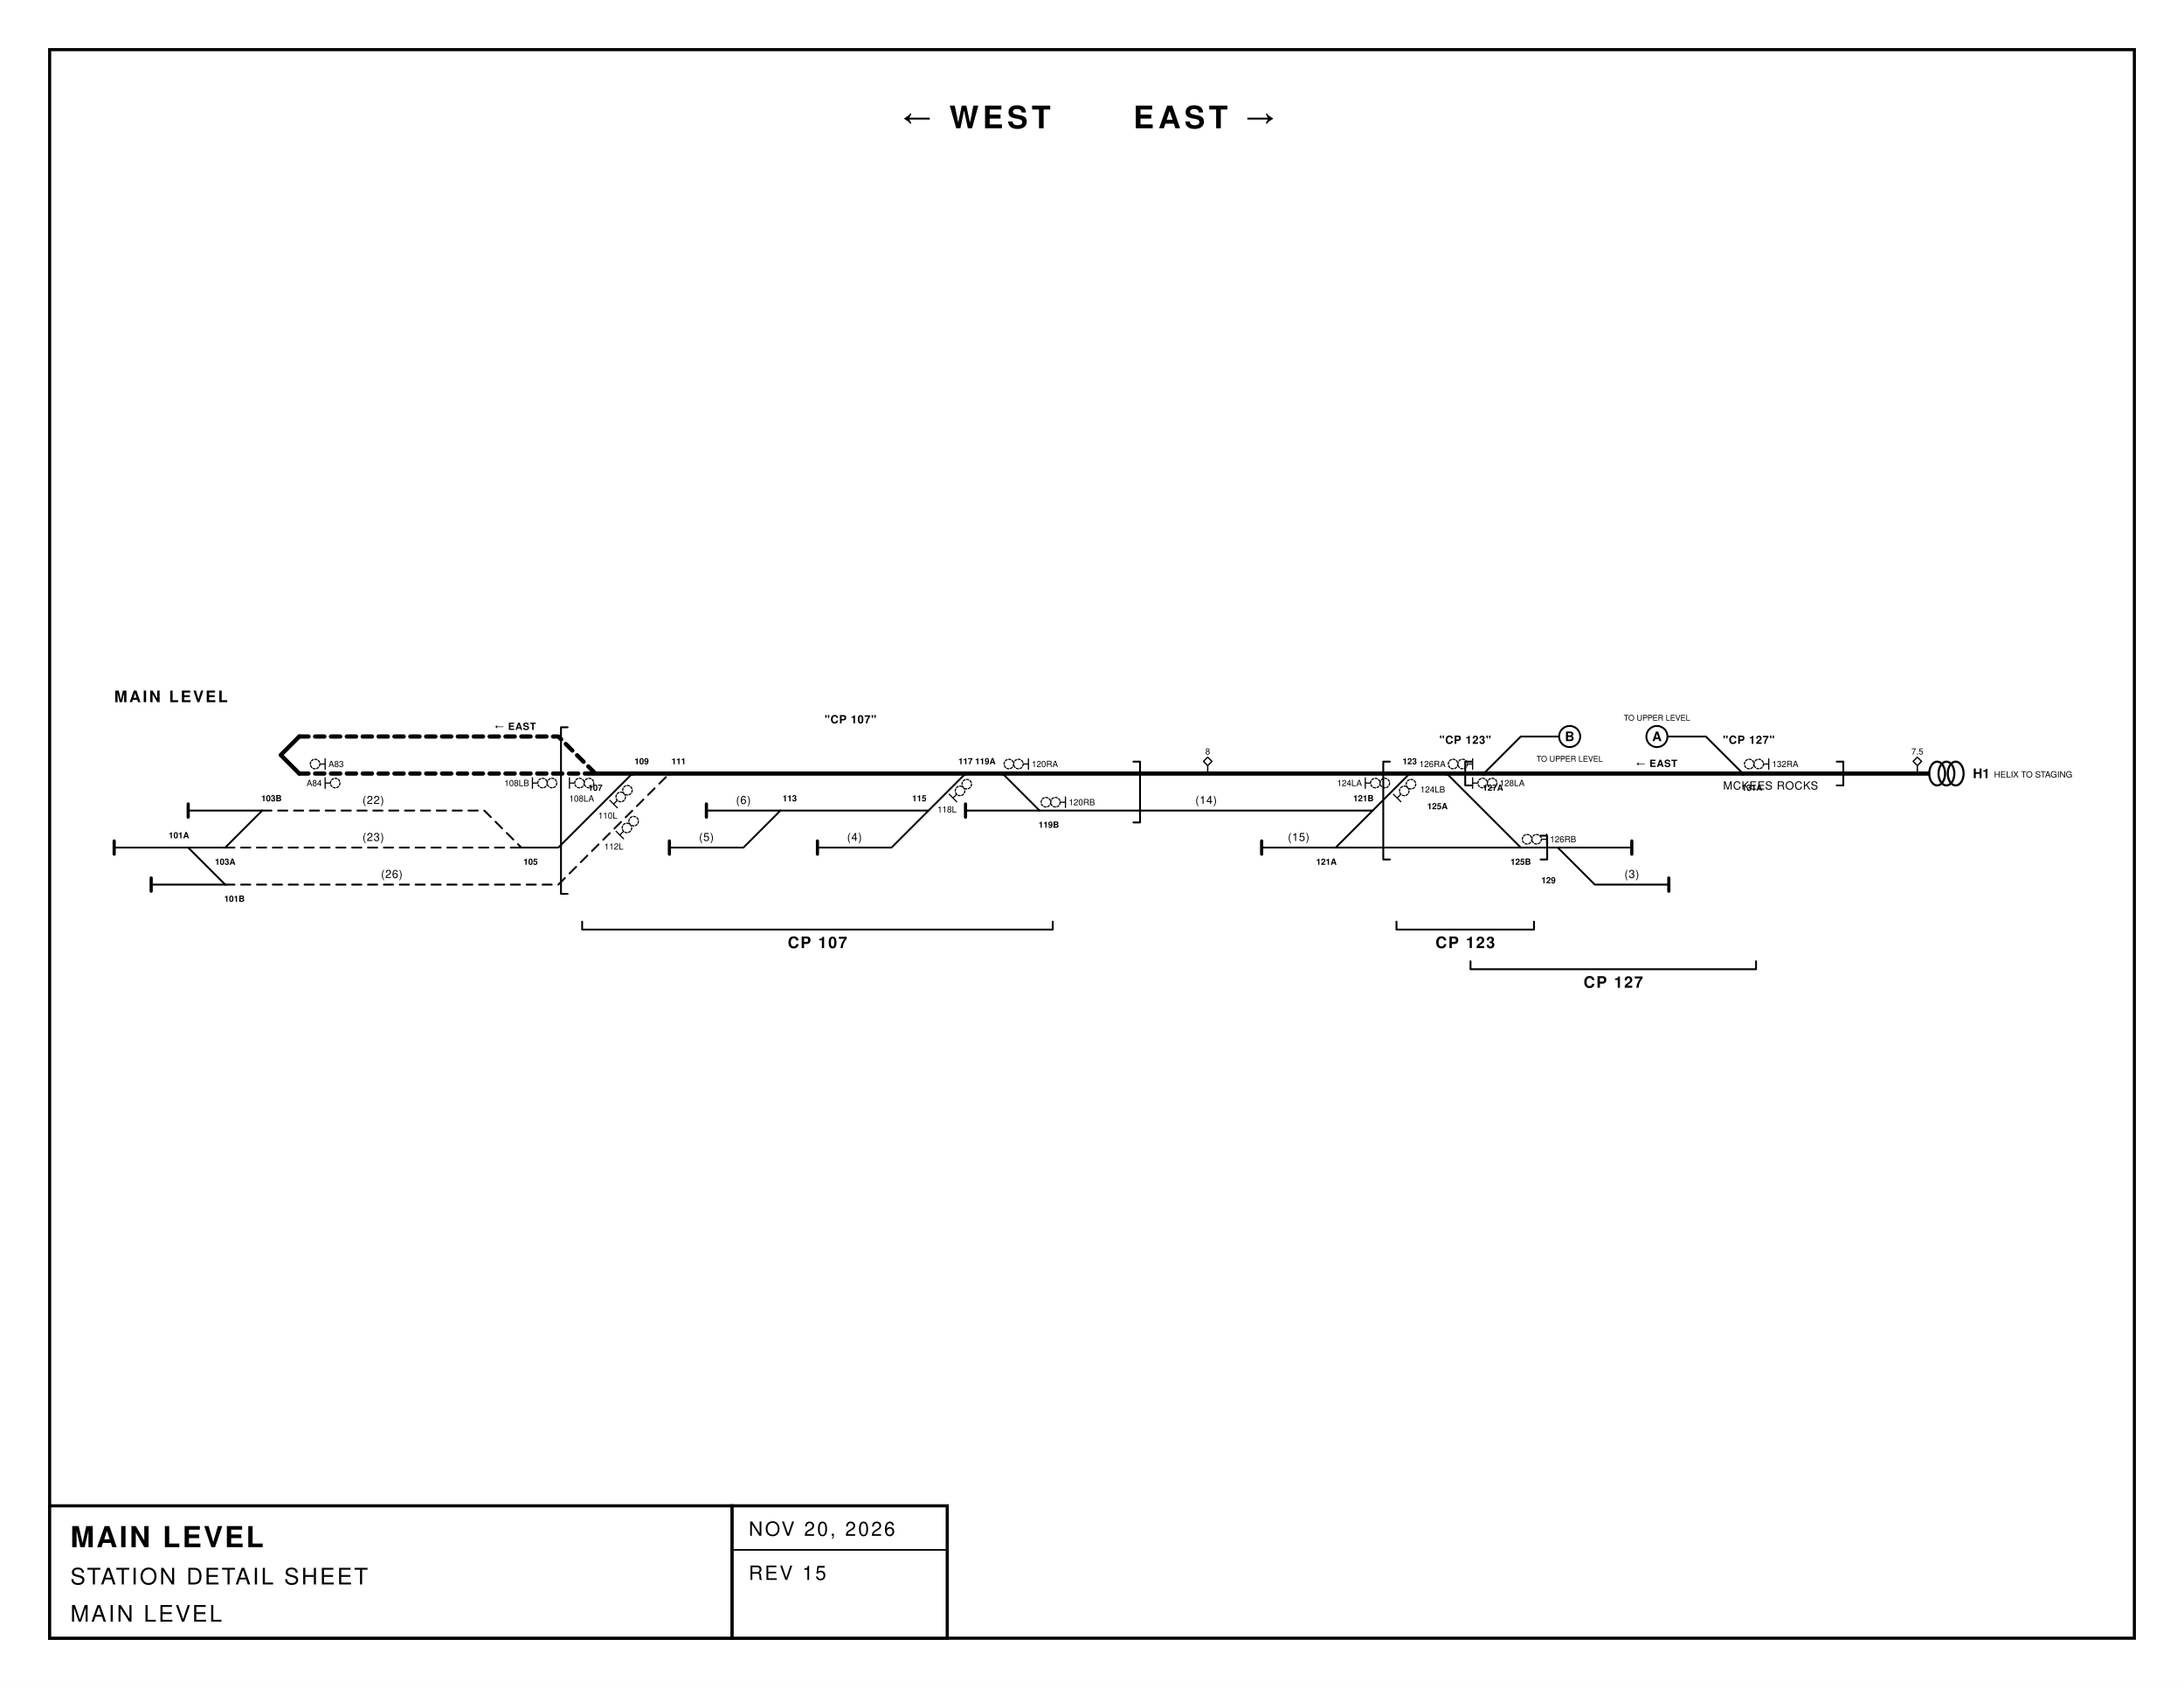
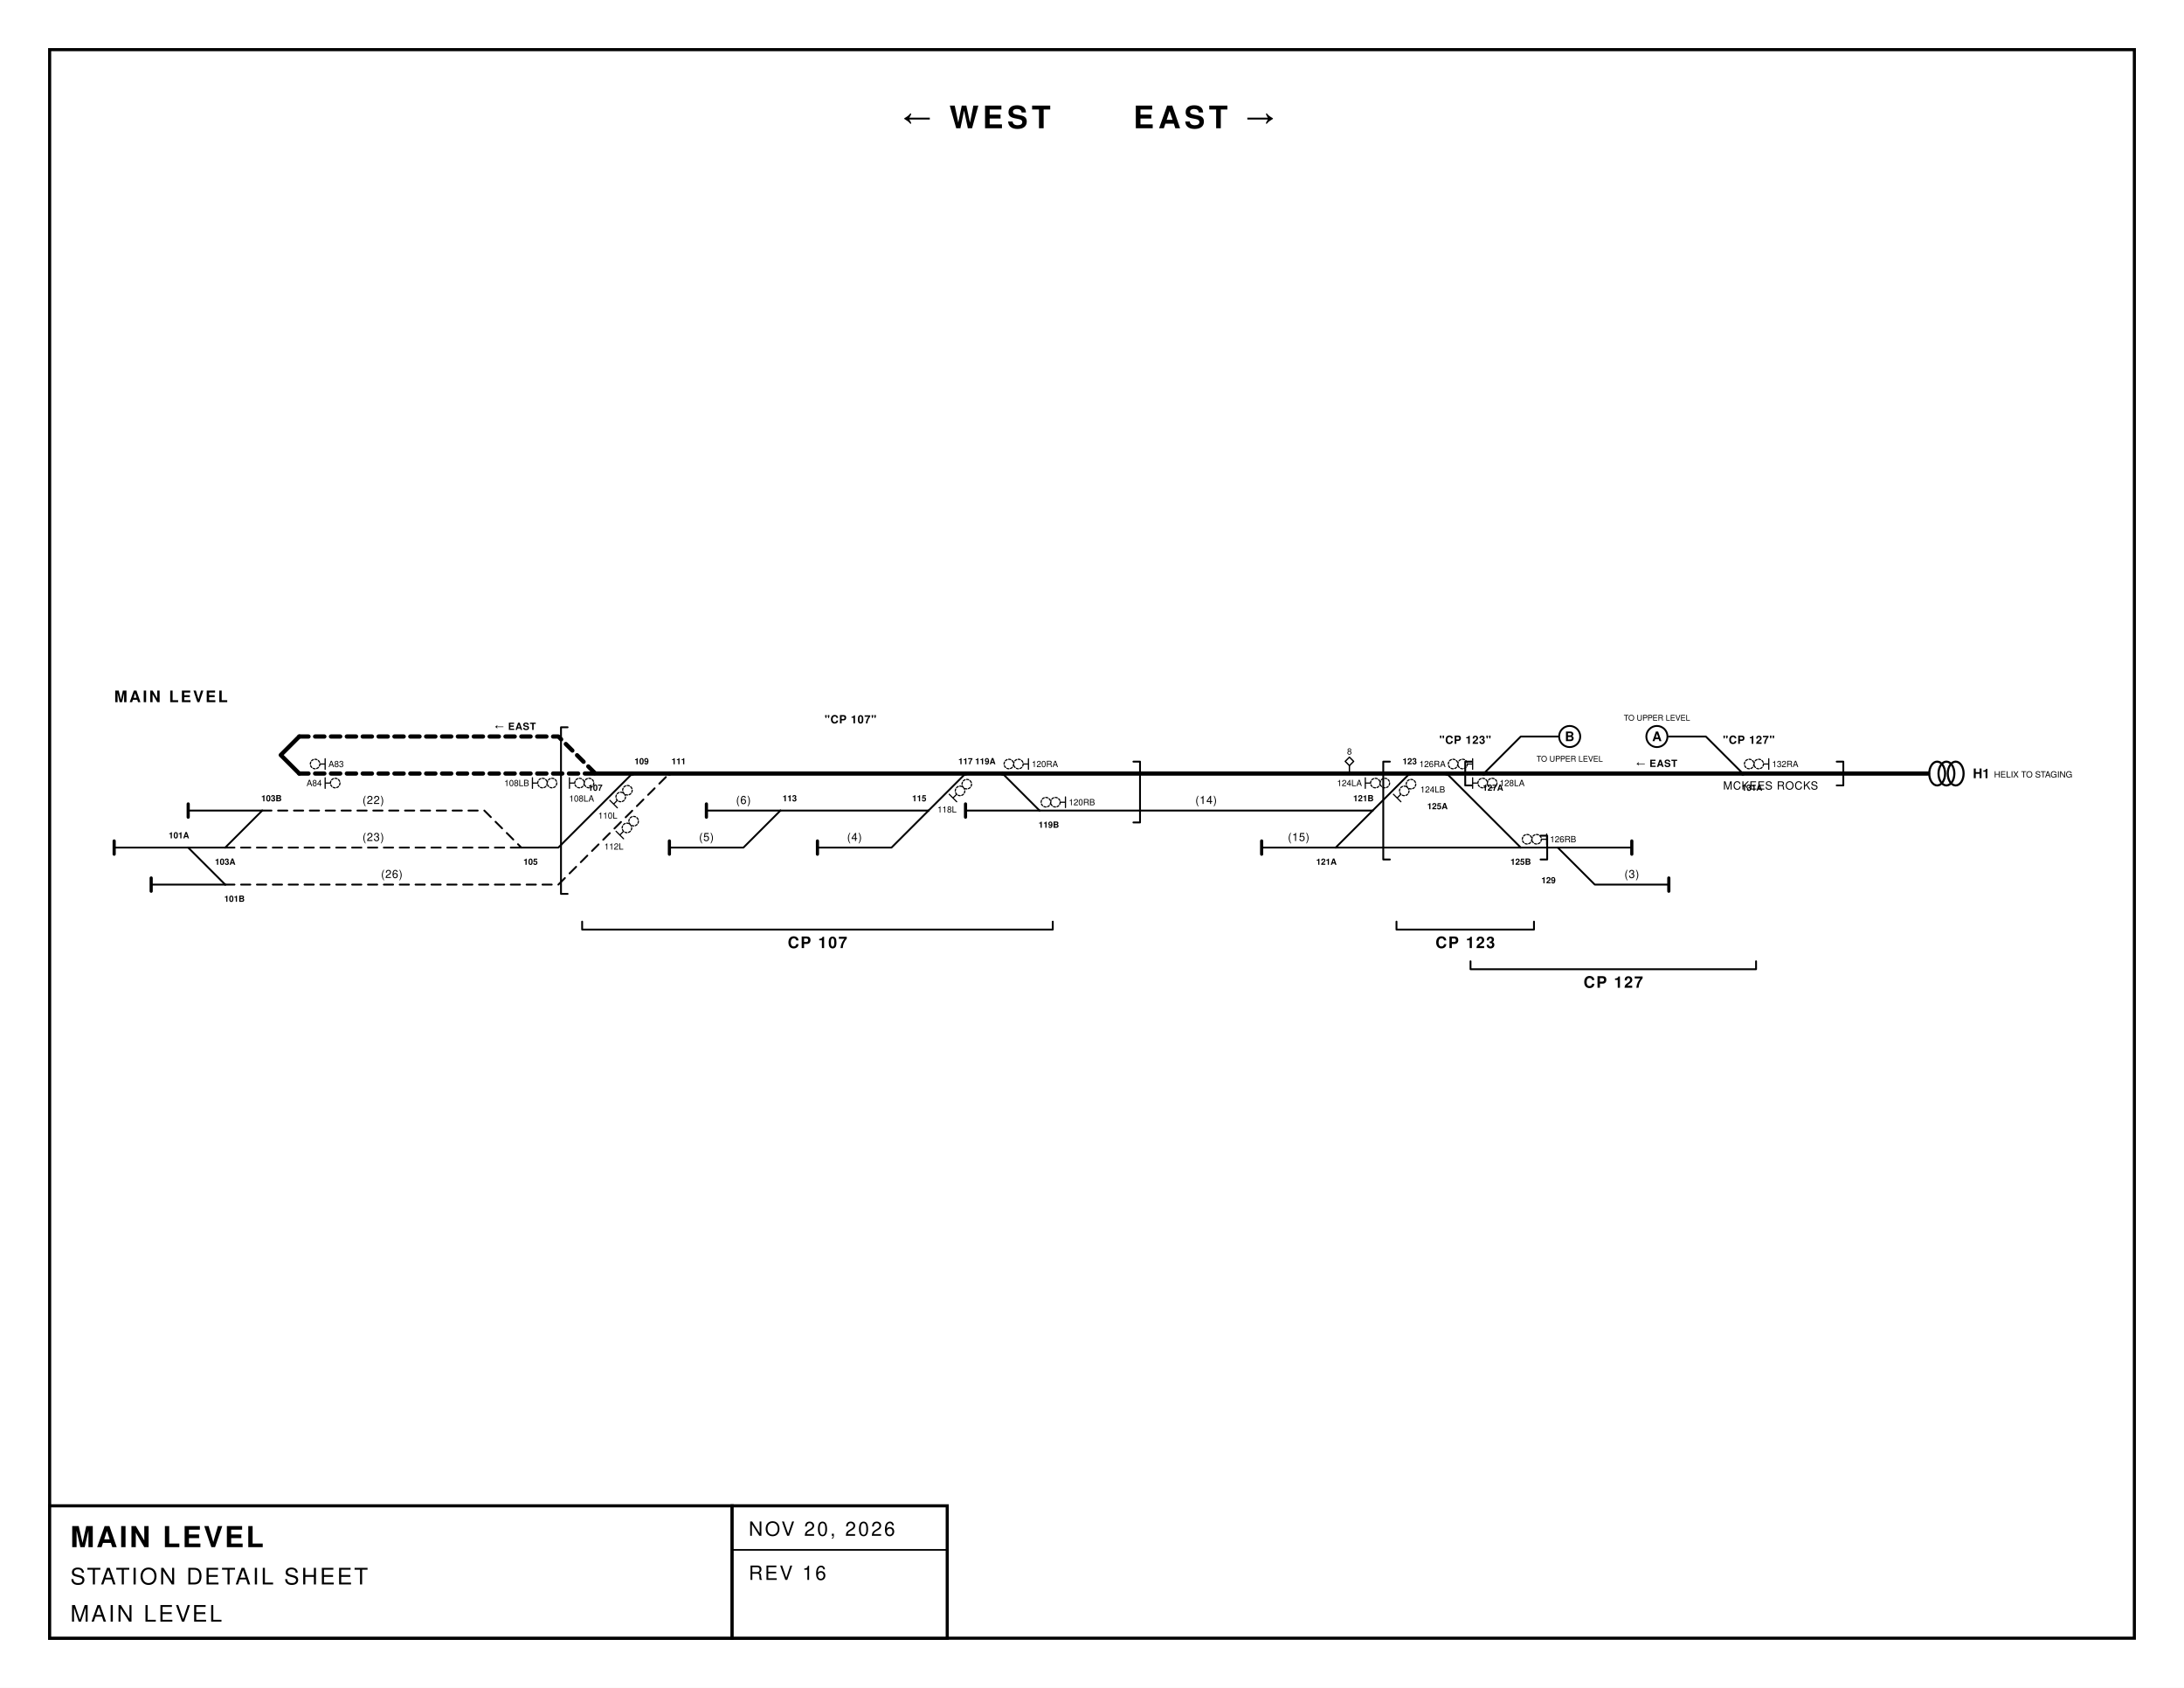
<svg xmlns="http://www.w3.org/2000/svg" viewBox="0 0 1056 816" width="1056" height="816" font-family="'Helvetica Neue',Helvetica,Arial,sans-serif">
  <rect width="1056" height="816" fill="#fff" />
  <rect x="24" y="24" width="1008" height="768" fill="none" stroke="#000" stroke-width="1.5" />
  <g transform="translate(55.2,336.9) scale(0.6392)" fill="none" stroke="#000" stroke-linecap="round" stroke-linejoin="round">
    <path d="M868.0,114.0 L924.0,114.0" stroke-width="1.4" />
    <path d="M924.0,114.0 L1064.0,114.0" stroke-width="1.4" />
    <path d="M1008.0,58.0 L1064.0,114.0" stroke-width="1.4" />
    <path d="M504.0,86.0 L616.0,86.0" stroke-width="1.4" />
    <path d="M448.0,86.0 L504.0,86.0" stroke-width="1.4" />
    <path d="M420.0,114.0 L476.0,114.0 L504.0,86.0" stroke-width="1.4" />
    <path d="M616.0,86.0 L644.0,58.0" stroke-width="1.4" />
    <path d="M532.0,114.0 L588.0,114.0 L616.0,86.0" stroke-width="1.4" />
    <path d="M644.0,58.0 L672.0,58.0" stroke-width="3.2" />
    <path d="M672.0,58.0 L980.0,58.0" stroke-width="3.2" />
    <path d="M392.0,58.0 L420.0,58.0" stroke-width="3.2" />
    <path d="M364.0,58.0 L392.0,58.0" stroke-width="3.2" />
    <path d="M924.0,114.0 L952.0,86.0" stroke-width="1.4" />
    <path d="M308.0,114.0 L336.0,114.0 L392.0,58.0" stroke-width="1.4" />
    <path d="M84.0,114.0 L308.0,114.0" stroke-width="1.4" stroke-dasharray="7 5" />
    <path d="M112.0,86.0 L280.0,86.0 L308.0,114.0" stroke-width="1.4" stroke-dasharray="7 5" />
    <path d="M420.0,58.0 L644.0,58.0" stroke-width="3.2" />
    <path d="M84.0,142.0 L336.0,142.0 L420.0,58.0" stroke-width="1.4" stroke-dasharray="7 5" />
    <path d="M0.0,114.0 L56.0,114.0" stroke-width="1.4" />
    <path d="M56.0,114.0 L84.0,142.0" stroke-width="1.4" />
    <path d="M84.0,114.0 L112.0,86.0" stroke-width="1.4" />
    <path d="M56.0,114.0 L84.0,114.0" stroke-width="1.4" />
    <path d="M980.0,58.0 L1008.0,58.0" stroke-width="3.2" />
    <path d="M1064.0,114.0 L1092.0,114.0" stroke-width="1.4" />
    <path d="M1008.0,58.0 L1036.0,58.0" stroke-width="3.2" />
    <path d="M56.0,86.0 L112.0,86.0" stroke-width="1.4" />
    <path d="M28.0,142.0 L84.0,142.0" stroke-width="1.4" />
    <path d="M140.0,58.0 L364.0,58.0" stroke-width="3.2" stroke-dasharray="7 5" />
    <path d="M140.0,30.0 L336.0,30.0 L364.0,58.0" stroke-width="3.2" stroke-dasharray="7 5" />
    <path d="M1036.0,58.0 L1232.0,58.0" stroke-width="3.2" />
    <path d="M1176.0,30.0 L1204.0,30.0 L1232.0,58.0" stroke-width="1.4" />
    <path d="M1036.0,58.0 L1064.0,30.0 L1092.0,30.0" stroke-width="1.4" />
    <path d="M1092.0,114.0 L1148.0,114.0" stroke-width="1.4" />
    <path d="M1092.0,114.0 L1120.0,142.0 L1176.0,142.0" stroke-width="1.4" />
    <path d="M952.0,86.0 L980.0,58.0" stroke-width="1.4" />
    <path d="M700.0,86.0 L952.0,86.0" stroke-width="1.4" />
    <path d="M644.0,86.0 L700.0,86.0" stroke-width="1.4" />
    <path d="M1232.0,58.0 L1372.0,58.0" stroke-width="3.2" />
    <path d="M672.0,58.0 L700.0,86.0" stroke-width="1.4" />
    <path d="M140.0,30.0 L126.0,44.0 L126.0,44.0 L140.0,58.0" stroke-width="3.2" />
    <path d="M868.0,109.0 L868.0,119.0" stroke-width="2.4" />
    <path d="M448.0,81.0 L448.0,91.0" stroke-width="2.4" />
    <path d="M420.0,109.0 L420.0,119.0" stroke-width="2.4" />
    <path d="M532.0,109.0 L532.0,119.0" stroke-width="2.4" />
    <path d="M0.0,109.0 L0.0,119.0" stroke-width="2.4" />
    <path d="M56.0,81.0 L56.0,91.0" stroke-width="2.4" />
    <path d="M28.0,137.0 L28.0,147.0" stroke-width="2.4" />
    <circle cx="1167.0" cy="30.0" r="8" stroke-width="1.4" fill="#fff" />
    <circle cx="1101.0" cy="30.0" r="8" stroke-width="1.4" fill="#fff" />
    <path d="M1148.0,109.0 L1148.0,119.0" stroke-width="2.4" />
    <path d="M1176.0,137.0 L1176.0,147.0" stroke-width="2.4" />
    <path d="M644.0,81.0 L644.0,91.0" stroke-width="2.4" />
    <ellipse cx="1379.0" cy="58.0" rx="6" ry="9" stroke-width="1.6" />
    <ellipse cx="1386.0" cy="58.0" rx="6" ry="9" stroke-width="1.6" />
    <ellipse cx="1393.0" cy="58.0" rx="6" ry="9" stroke-width="1.6" />
    <path d="M354.0,170 L354.0,176 L710.0,176 L710.0,170" stroke-width="1.4" />
    <path d="M970.0,170 L970.0,176 L1074.0,176 L1074.0,170" stroke-width="1.4" />
    <path d="M1026.0,200 L1026.0,206 L1242.0,206 L1242.0,200" stroke-width="1.4" />
    <path d="M159.6,46.8 L159.6,54.8 M159.6,50.8 L155.6,50.8" stroke-width="0.9" />
    <circle cx="152.0" cy="50.8" r="3.6" stroke-width="0.9" fill="#fff" stroke-dasharray="1.6 1.2" />
    <path d="M159.6,61.2 L159.6,69.2 M159.6,65.2 L163.6,65.2" stroke-width="0.9" />
    <circle cx="167.2" cy="65.2" r="3.6" stroke-width="0.9" fill="#fff" stroke-dasharray="1.6 1.2" />
    <path d="M344.4,61.2 L344.4,69.2 M344.4,65.2 L348.4,65.2" stroke-width="0.9" />
    <circle cx="352.0" cy="65.2" r="3.6" stroke-width="0.9" fill="#fff" stroke-dasharray="1.6 1.2" />
    <circle cx="359.2" cy="65.2" r="3.6" stroke-width="0.9" fill="#fff" stroke-dasharray="1.6 1.2" />
    <path d="M316.4,61.2 L316.4,69.2 M316.4,65.2 L320.4,65.2" stroke-width="0.9" />
    <circle cx="324.0" cy="65.2" r="3.6" stroke-width="0.9" fill="#fff" stroke-dasharray="1.6 1.2" />
    <circle cx="331.2" cy="65.2" r="3.6" stroke-width="0.9" fill="#fff" stroke-dasharray="1.6 1.2" />
    <g transform="translate(377.8,81.1) rotate(-45.0)">
      <path d="M0,-4.0 L0,4.0 M0,0 L4.0,0" stroke-width="0.9" />
      <circle cx="7.6" cy="0" r="3.6" stroke-width="0.9" fill="#fff" stroke-dasharray="1.6 1.2" />
      <circle cx="14.8" cy="0" r="3.6" stroke-width="0.9" fill="#fff" stroke-dasharray="1.6 1.2" />
    </g>
    <g transform="translate(382.5,104.5) rotate(-45.0)">
      <path d="M0,-4.0 L0,4.0 M0,0 L4.0,0" stroke-width="0.9" />
      <circle cx="7.6" cy="0" r="3.6" stroke-width="0.9" fill="#fff" stroke-dasharray="1.6 1.2" />
      <circle cx="14.8" cy="0" r="3.6" stroke-width="0.9" fill="#fff" stroke-dasharray="1.6 1.2" />
    </g>
    <g transform="translate(634.5,76.5) rotate(-45.0)">
      <path d="M0,-4.0 L0,4.0 M0,0 L4.0,0" stroke-width="0.9" />
      <circle cx="7.6" cy="0" r="3.6" stroke-width="0.9" fill="#fff" stroke-dasharray="1.6 1.2" />
      <circle cx="14.8" cy="0" r="3.6" stroke-width="0.9" fill="#fff" stroke-dasharray="1.6 1.2" />
    </g>
    <path d="M691.6,46.8 L691.6,54.8 M691.6,50.8 L687.6,50.8" stroke-width="0.9" />
    <circle cx="684.0" cy="50.8" r="3.6" stroke-width="0.9" fill="#fff" stroke-dasharray="1.6 1.2" />
    <circle cx="676.8" cy="50.8" r="3.6" stroke-width="0.9" fill="#fff" stroke-dasharray="1.6 1.2" />
    <path d="M719.6,75.7 L719.6,83.7 M719.6,79.7 L715.6,79.7" stroke-width="0.9" />
    <circle cx="712.0" cy="79.7" r="3.6" stroke-width="0.9" fill="#fff" stroke-dasharray="1.6 1.2" />
    <circle cx="704.8" cy="79.7" r="3.6" stroke-width="0.9" fill="#fff" stroke-dasharray="1.6 1.2" />
    <path d="M946.4,61.2 L946.4,69.2 M946.4,65.2 L950.4,65.2" stroke-width="0.9" />
    <circle cx="954.0" cy="65.2" r="3.6" stroke-width="0.9" fill="#fff" stroke-dasharray="1.6 1.2" />
    <circle cx="961.2" cy="65.2" r="3.6" stroke-width="0.9" fill="#fff" stroke-dasharray="1.6 1.2" />
    <g transform="translate(970.5,76.5) rotate(-45.0)">
      <path d="M0,-4.0 L0,4.0 M0,0 L4.0,0" stroke-width="0.9" />
      <circle cx="7.6" cy="0" r="3.6" stroke-width="0.9" fill="#fff" stroke-dasharray="1.6 1.2" />
      <circle cx="14.8" cy="0" r="3.6" stroke-width="0.9" fill="#fff" stroke-dasharray="1.6 1.2" />
    </g>
    <path d="M1027.6,46.8 L1027.6,54.8 M1027.6,50.8 L1023.6,50.8" stroke-width="0.9" />
    <circle cx="1020.0" cy="50.8" r="3.6" stroke-width="0.9" fill="#fff" stroke-dasharray="1.6 1.2" />
    <circle cx="1012.8" cy="50.8" r="3.6" stroke-width="0.9" fill="#fff" stroke-dasharray="1.6 1.2" />
    <path d="M1083.6,103.7 L1083.6,111.7 M1083.6,107.7 L1079.6,107.7" stroke-width="0.9" />
    <circle cx="1076.0" cy="107.7" r="3.6" stroke-width="0.9" fill="#fff" stroke-dasharray="1.6 1.2" />
    <circle cx="1068.8" cy="107.7" r="3.6" stroke-width="0.9" fill="#fff" stroke-dasharray="1.6 1.2" />
    <path d="M1027.6,61.2 L1027.6,69.2 M1027.6,65.2 L1031.6,65.2" stroke-width="0.9" />
    <circle cx="1035.2" cy="65.2" r="3.6" stroke-width="0.9" fill="#fff" stroke-dasharray="1.6 1.2" />
    <circle cx="1042.4" cy="65.2" r="3.6" stroke-width="0.9" fill="#fff" stroke-dasharray="1.6 1.2" />
    <path d="M1251.6,46.8 L1251.6,54.8 M1251.6,50.8 L1247.6,50.8" stroke-width="0.9" />
    <circle cx="1244.0" cy="50.8" r="3.6" stroke-width="0.9" fill="#fff" stroke-dasharray="1.6 1.2" />
    <circle cx="1236.8" cy="50.8" r="3.6" stroke-width="0.9" fill="#fff" stroke-dasharray="1.6 1.2" />
    <path d="M343.0,23.0 L338.0,23.0 L338.0,149.0 L343.0,149.0" stroke-width="1.4" />
    <path d="M771.0,49.0 L776.0,49.0 L776.0,95.0 L771.0,95.0" stroke-width="1.4" />
    <path d="M965.0,49.0 L960.0,49.0 L960.0,123.0 L965.0,123.0" stroke-width="1.4" />
    <path d="M1079.0,105.0 L1084.0,105.0 L1084.0,123.0 L1079.0,123.0" stroke-width="1.4" />
    <path d="M1027.0,49.0 L1022.0,49.0 L1022.0,67.0 L1027.0,67.0" stroke-width="1.4" />
    <path d="M1303.0,49.0 L1308.0,49.0 L1308.0,67.0 L1303.0,67.0" stroke-width="1.4" />
-     <path d="M1364.0,58.0 L1364.0,52.0" stroke-width="1" />
-     <path d="M1364.0,45.6 L1367.2,48.8 L1364.0,52.0 L1360.8,48.8 Z" stroke-width="1" fill="#fff" />
-     <path d="M827.2,58.0 L827.2,52.0" stroke-width="1" />
-     <path d="M827.2,45.6 L830.4,48.8 L827.2,52.0 L824.0,48.8 Z" stroke-width="1" fill="#fff" />
+     <path d="M934.4,58.0 L934.4,52.0" stroke-width="1" />
+     <path d="M934.4,45.6 L937.6,48.8 L934.4,52.0 L931.2,48.8 Z" stroke-width="1" fill="#fff" />
    <text x="0.0" y="4.0" font-size="12" text-anchor="start" font-weight="bold" fill="#000" stroke="none" letter-spacing="1.5">MAIN LEVEL</text>
    <text x="1167.0" y="33.5" font-size="10" text-anchor="middle" font-weight="bold" fill="#000" stroke="none">A</text>
    <text x="1101.0" y="33.5" font-size="10" text-anchor="middle" font-weight="bold" fill="#000" stroke="none">B</text>
    <text x="1406.0" y="61.5" font-size="10" text-anchor="start" font-weight="bold" fill="#000" stroke="none">H1</text>
    <text x="1422.0" y="61.0" font-size="6.5" text-anchor="start" font-weight="normal" fill="#000" stroke="none">HELIX TO STAGING</text>
    <text x="532.0" y="190.0" font-size="12" text-anchor="middle" font-weight="bold" fill="#000" stroke="none" letter-spacing="1">CP 107</text>
    <text x="1022.0" y="190.0" font-size="12" text-anchor="middle" font-weight="bold" fill="#000" stroke="none" letter-spacing="1">CP 123</text>
    <text x="1134.0" y="220.0" font-size="12" text-anchor="middle" font-weight="bold" fill="#000" stroke="none" letter-spacing="1">CP 127</text>
    <text x="373.4" y="92.1" font-size="6.5" text-anchor="middle" font-weight="normal" fill="#000" stroke="none">110L</text>
    <text x="364.0" y="71.0" font-size="6.5" text-anchor="middle" font-weight="bold" fill="#000" stroke="none">107</text>
    <text x="1043.0" y="71.0" font-size="6.5" text-anchor="middle" font-weight="bold" fill="#000" stroke="none">127A</text>
    <text x="1048.0" y="67.5" font-size="6.5" text-anchor="start" font-weight="normal" fill="#000" stroke="none">128LA</text>
    <text x="1253.0" y="70.1" font-size="8.5" text-anchor="middle" font-weight="normal" fill="#000" stroke="none" letter-spacing="0.4">MCKEES ROCKS</text>
    <text x="1239.0" y="71.0" font-size="6.5" text-anchor="middle" font-weight="bold" fill="#000" stroke="none">131A</text>
    <text x="353.6" y="79.2" font-size="6.5" text-anchor="middle" font-weight="normal" fill="#000" stroke="none">108LA</text>
    <text x="943.9" y="67.5" font-size="6.5" text-anchor="end" font-weight="normal" fill="#000" stroke="none">124LA</text>
    <text x="162.1" y="53.1" font-size="6.5" text-anchor="start" font-weight="normal" fill="#000" stroke="none">A83</text>
    <text x="313.9" y="67.5" font-size="6.5" text-anchor="end" font-weight="normal" fill="#000" stroke="none">108LB</text>
    <text x="722.1" y="82.0" font-size="6.5" text-anchor="start" font-weight="normal" fill="#000" stroke="none">120RB</text>
    <text x="988.0" y="72.4" font-size="6.5" text-anchor="start" font-weight="normal" fill="#000" stroke="none">124LB</text>
    <text x="1007.2" y="53.1" font-size="6.5" text-anchor="end" font-weight="normal" fill="#000" stroke="none">126RA</text>
    <text x="1086.1" y="110.0" font-size="6.5" text-anchor="start" font-weight="normal" fill="#000" stroke="none">126RB</text>
    <text x="1254.1" y="53.1" font-size="6.5" text-anchor="start" font-weight="normal" fill="#000" stroke="none">132RA</text>
    <text x="945.0" y="79.0" font-size="6.5" text-anchor="middle" font-weight="bold" fill="#000" stroke="none">121B</text>
    <text x="659.0" y="51.0" font-size="6.5" text-anchor="middle" font-weight="bold" fill="#000" stroke="none">119A</text>
    <text x="694.1" y="53.1" font-size="6.5" text-anchor="start" font-weight="normal" fill="#000" stroke="none">120RA</text>
    <text x="1166.7" y="53.0" font-size="7.5" text-anchor="middle" font-weight="bold" fill="#000" stroke="none" letter-spacing="0.4">← EAST</text>
    <text x="157.1" y="67.5" font-size="6.5" text-anchor="end" font-weight="normal" fill="#000" stroke="none">A84</text>
    <text x="644.0" y="51.0" font-size="6.5" text-anchor="middle" font-weight="bold" fill="#000" stroke="none">117</text>
    <text x="1167.0" y="18.0" font-size="6" text-anchor="middle" font-weight="normal" fill="#000" stroke="none">TO UPPER LEVEL</text>
    <text x="1101.0" y="49.0" font-size="6" text-anchor="middle" font-weight="normal" fill="#000" stroke="none">TO UPPER LEVEL</text>
    <text x="1001.0" y="85.0" font-size="6.5" text-anchor="middle" font-weight="bold" fill="#000" stroke="none">125A</text>
    <text x="980.0" y="51.0" font-size="6.5" text-anchor="middle" font-weight="bold" fill="#000" stroke="none">123</text>
    <text x="630.0" y="87.5" font-size="6.5" text-anchor="middle" font-weight="normal" fill="#000" stroke="none">118L</text>
    <text x="303.3" y="25.0" font-size="7.5" text-anchor="middle" font-weight="bold" fill="#000" stroke="none" letter-spacing="0.4">← EAST</text>
    <text x="378.0" y="115.5" font-size="6.5" text-anchor="middle" font-weight="normal" fill="#000" stroke="none">112L</text>
    <text x="1085.0" y="141.0" font-size="6.5" text-anchor="middle" font-weight="bold" fill="#000" stroke="none">129</text>
    <text x="1064.0" y="127.0" font-size="6.5" text-anchor="middle" font-weight="bold" fill="#000" stroke="none">125B</text>
    <text x="49.0" y="107.0" font-size="6.5" text-anchor="middle" font-weight="bold" fill="#000" stroke="none">101A</text>
    <text x="119.0" y="79.0" font-size="6.5" text-anchor="middle" font-weight="bold" fill="#000" stroke="none">103B</text>
    <text x="1236.5" y="35.5" font-size="8.5" text-anchor="middle" font-weight="bold" fill="#000" stroke="none" letter-spacing="0.4">"CP 127"</text>
    <text x="399.0" y="51.0" font-size="6.5" text-anchor="middle" font-weight="bold" fill="#000" stroke="none">109</text>
    <text x="84.0" y="127.0" font-size="6.5" text-anchor="middle" font-weight="bold" fill="#000" stroke="none">103A</text>
    <text x="1022.0" y="35.5" font-size="8.5" text-anchor="middle" font-weight="bold" fill="#000" stroke="none" letter-spacing="0.4">"CP 123"</text>
    <text x="896.0" y="109.0" font-size="8.5" text-anchor="middle" font-weight="normal" fill="#000" stroke="none" letter-spacing="0.4">(15)</text>
    <text x="476.0" y="81.0" font-size="8.5" text-anchor="middle" font-weight="normal" fill="#000" stroke="none" letter-spacing="0.4">(6)</text>
    <text x="826.0" y="81.0" font-size="8.5" text-anchor="middle" font-weight="normal" fill="#000" stroke="none" letter-spacing="0.4">(14)</text>
-     <text x="1364.0" y="43.6" font-size="6.5" text-anchor="middle" font-weight="normal" fill="#000" stroke="none">7.5</text>
+     <text x="934.4" y="43.6" font-size="6.5" text-anchor="middle" font-weight="normal" fill="#000" stroke="none">8</text>
    <text x="609.0" y="79.0" font-size="6.5" text-anchor="middle" font-weight="bold" fill="#000" stroke="none">115</text>
    <text x="448.0" y="109.0" font-size="8.5" text-anchor="middle" font-weight="normal" fill="#000" stroke="none" letter-spacing="0.4">(5)</text>
    <text x="560.0" y="109.0" font-size="8.5" text-anchor="middle" font-weight="normal" fill="#000" stroke="none" letter-spacing="0.4">(4)</text>
    <text x="196.0" y="109.0" font-size="8.5" text-anchor="middle" font-weight="normal" fill="#000" stroke="none" letter-spacing="0.4">(23)</text>
    <text x="196.0" y="81.0" font-size="8.5" text-anchor="middle" font-weight="normal" fill="#000" stroke="none" letter-spacing="0.4">(22)</text>
    <text x="210.0" y="137.0" font-size="8.5" text-anchor="middle" font-weight="normal" fill="#000" stroke="none" letter-spacing="0.4">(26)</text>
    <text x="1148.0" y="137.0" font-size="8.5" text-anchor="middle" font-weight="normal" fill="#000" stroke="none" letter-spacing="0.4">(3)</text>
-     <text x="827.2" y="43.6" font-size="6.5" text-anchor="middle" font-weight="normal" fill="#000" stroke="none">8</text>
    <text x="427.0" y="51.0" font-size="6.5" text-anchor="middle" font-weight="bold" fill="#000" stroke="none">111</text>
    <text x="917.0" y="127.0" font-size="6.5" text-anchor="middle" font-weight="bold" fill="#000" stroke="none">121A</text>
    <text x="707.0" y="99.0" font-size="6.5" text-anchor="middle" font-weight="bold" fill="#000" stroke="none">119B</text>
    <text x="511.0" y="79.0" font-size="6.5" text-anchor="middle" font-weight="bold" fill="#000" stroke="none">113</text>
    <text x="315.0" y="127.0" font-size="6.5" text-anchor="middle" font-weight="bold" fill="#000" stroke="none">105</text>
    <text x="91.0" y="155.0" font-size="6.5" text-anchor="middle" font-weight="bold" fill="#000" stroke="none">101B</text>
    <text x="557.0" y="20.0" font-size="8.5" text-anchor="middle" font-weight="bold" fill="#000" stroke="none" letter-spacing="0.4">"CP 107"</text>
  </g>
  <text x="508.0" y="62" font-size="15" text-anchor="end" font-weight="bold" letter-spacing="2">← WEST</text>
  <text x="548.0" y="62" font-size="15" text-anchor="start" font-weight="bold" letter-spacing="2">EAST →</text>
  <rect x="24" y="728" width="330" height="64" fill="#fff" stroke="#000" stroke-width="1.5" />
  <text x="34" y="748" font-size="14" font-weight="bold" letter-spacing="1">MAIN LEVEL</text>
  <text x="34" y="766" font-size="11" font-weight="normal" letter-spacing="1">STATION DETAIL SHEET</text>
  <text x="34" y="784" font-size="11" font-weight="normal" letter-spacing="1">MAIN LEVEL</text>
  <rect x="354" y="728" width="104" height="64" fill="#fff" stroke="#000" stroke-width="1.5" />
  <text x="362" y="742.5" font-size="9.5" letter-spacing="1">NOV 20, 2026</text>
  <path d="M354,749.3 L458,749.3" stroke="#000" stroke-width="0.8" />
-   <text x="362" y="763.8" font-size="9.5" letter-spacing="1">REV 15</text>
+   <text x="362" y="763.8" font-size="9.5" letter-spacing="1">REV 16</text>
</svg>
